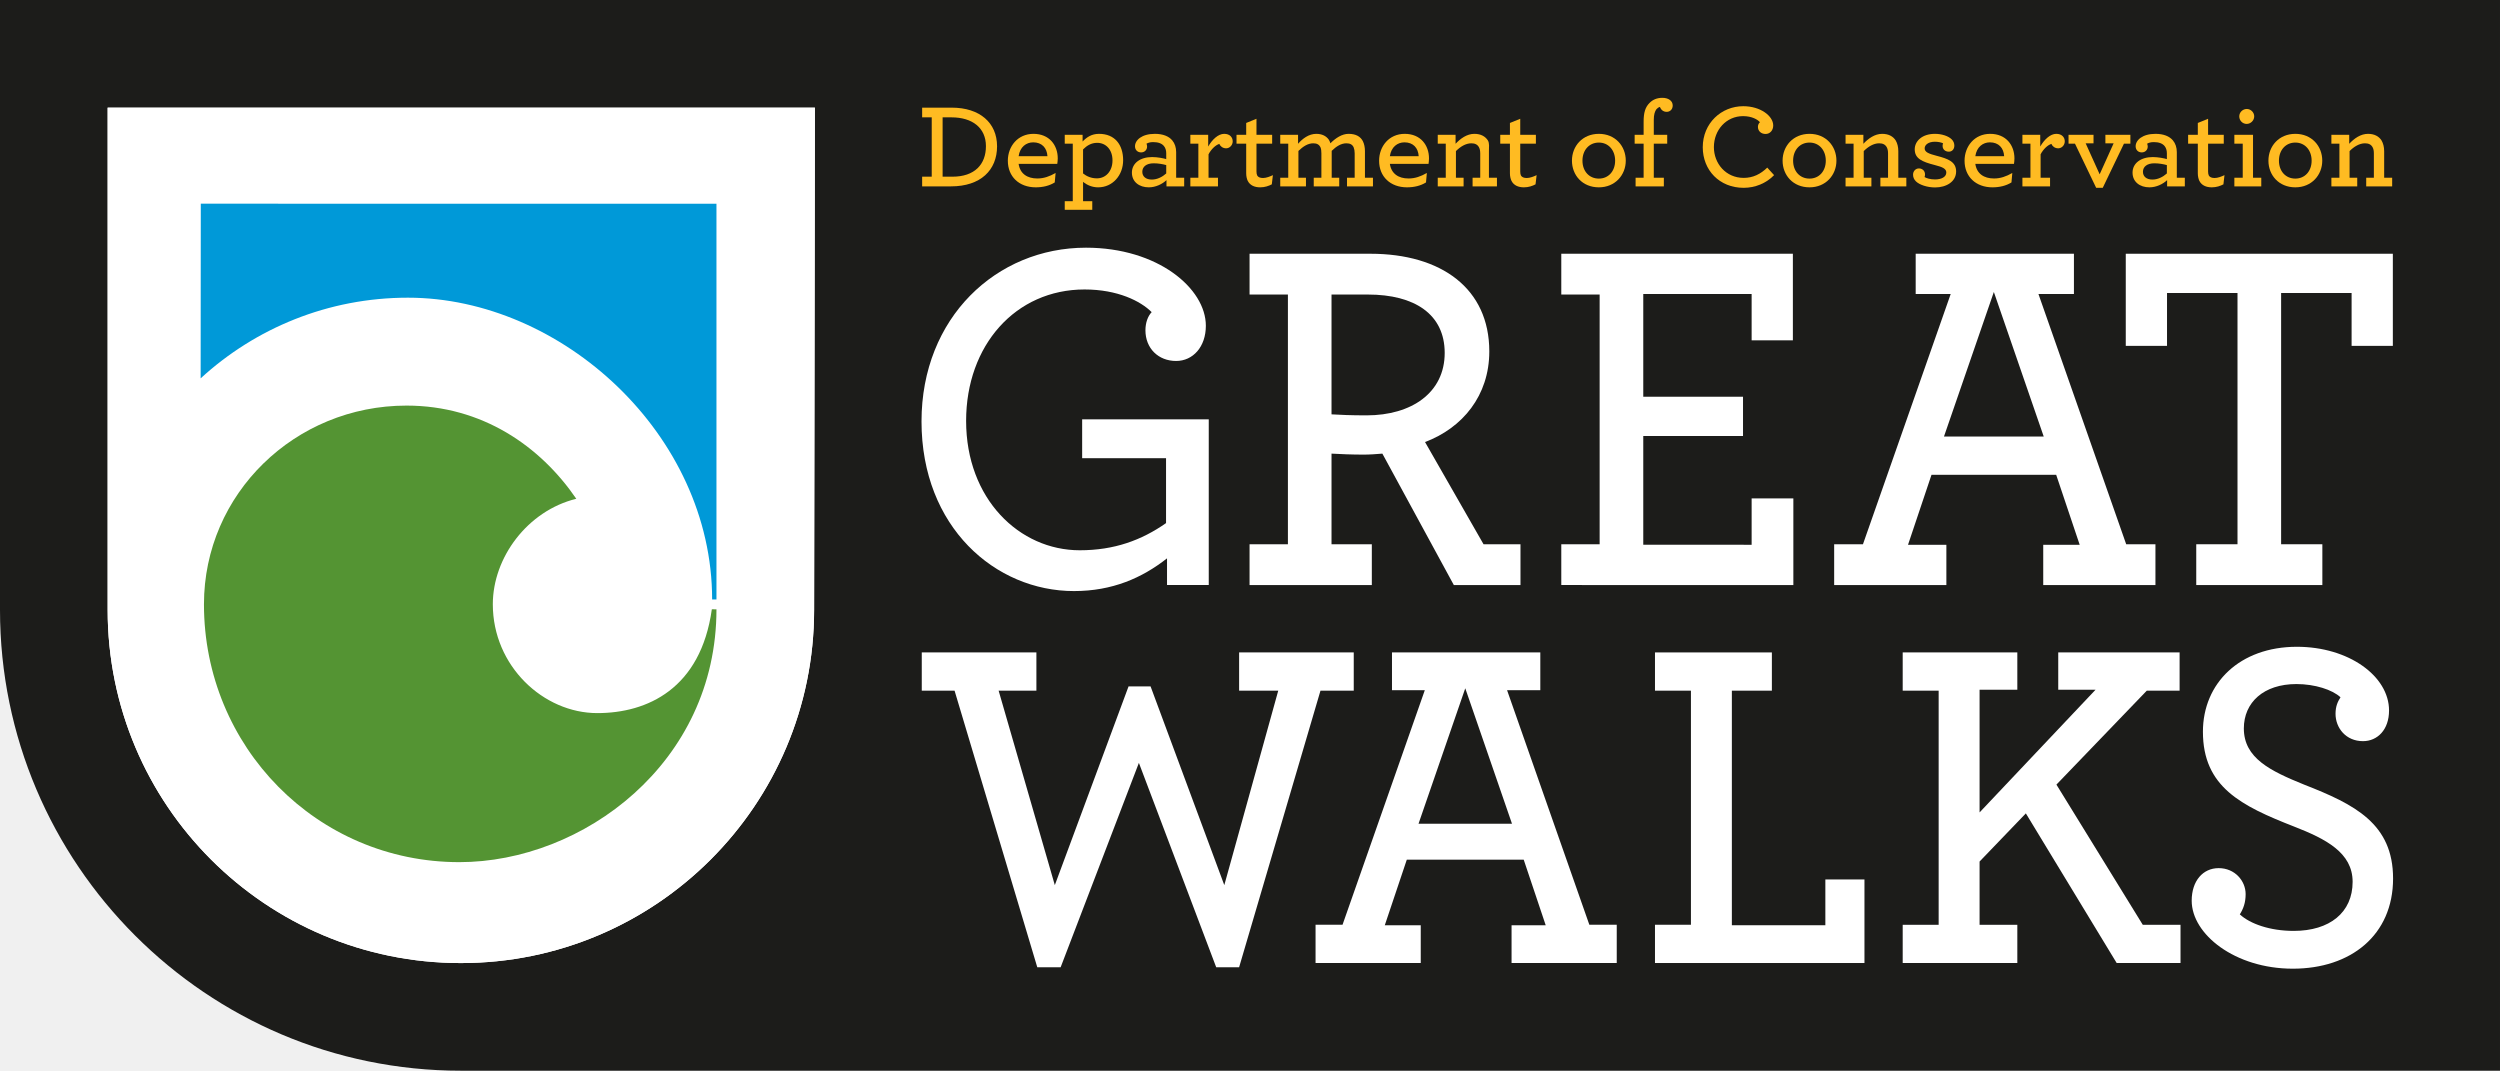
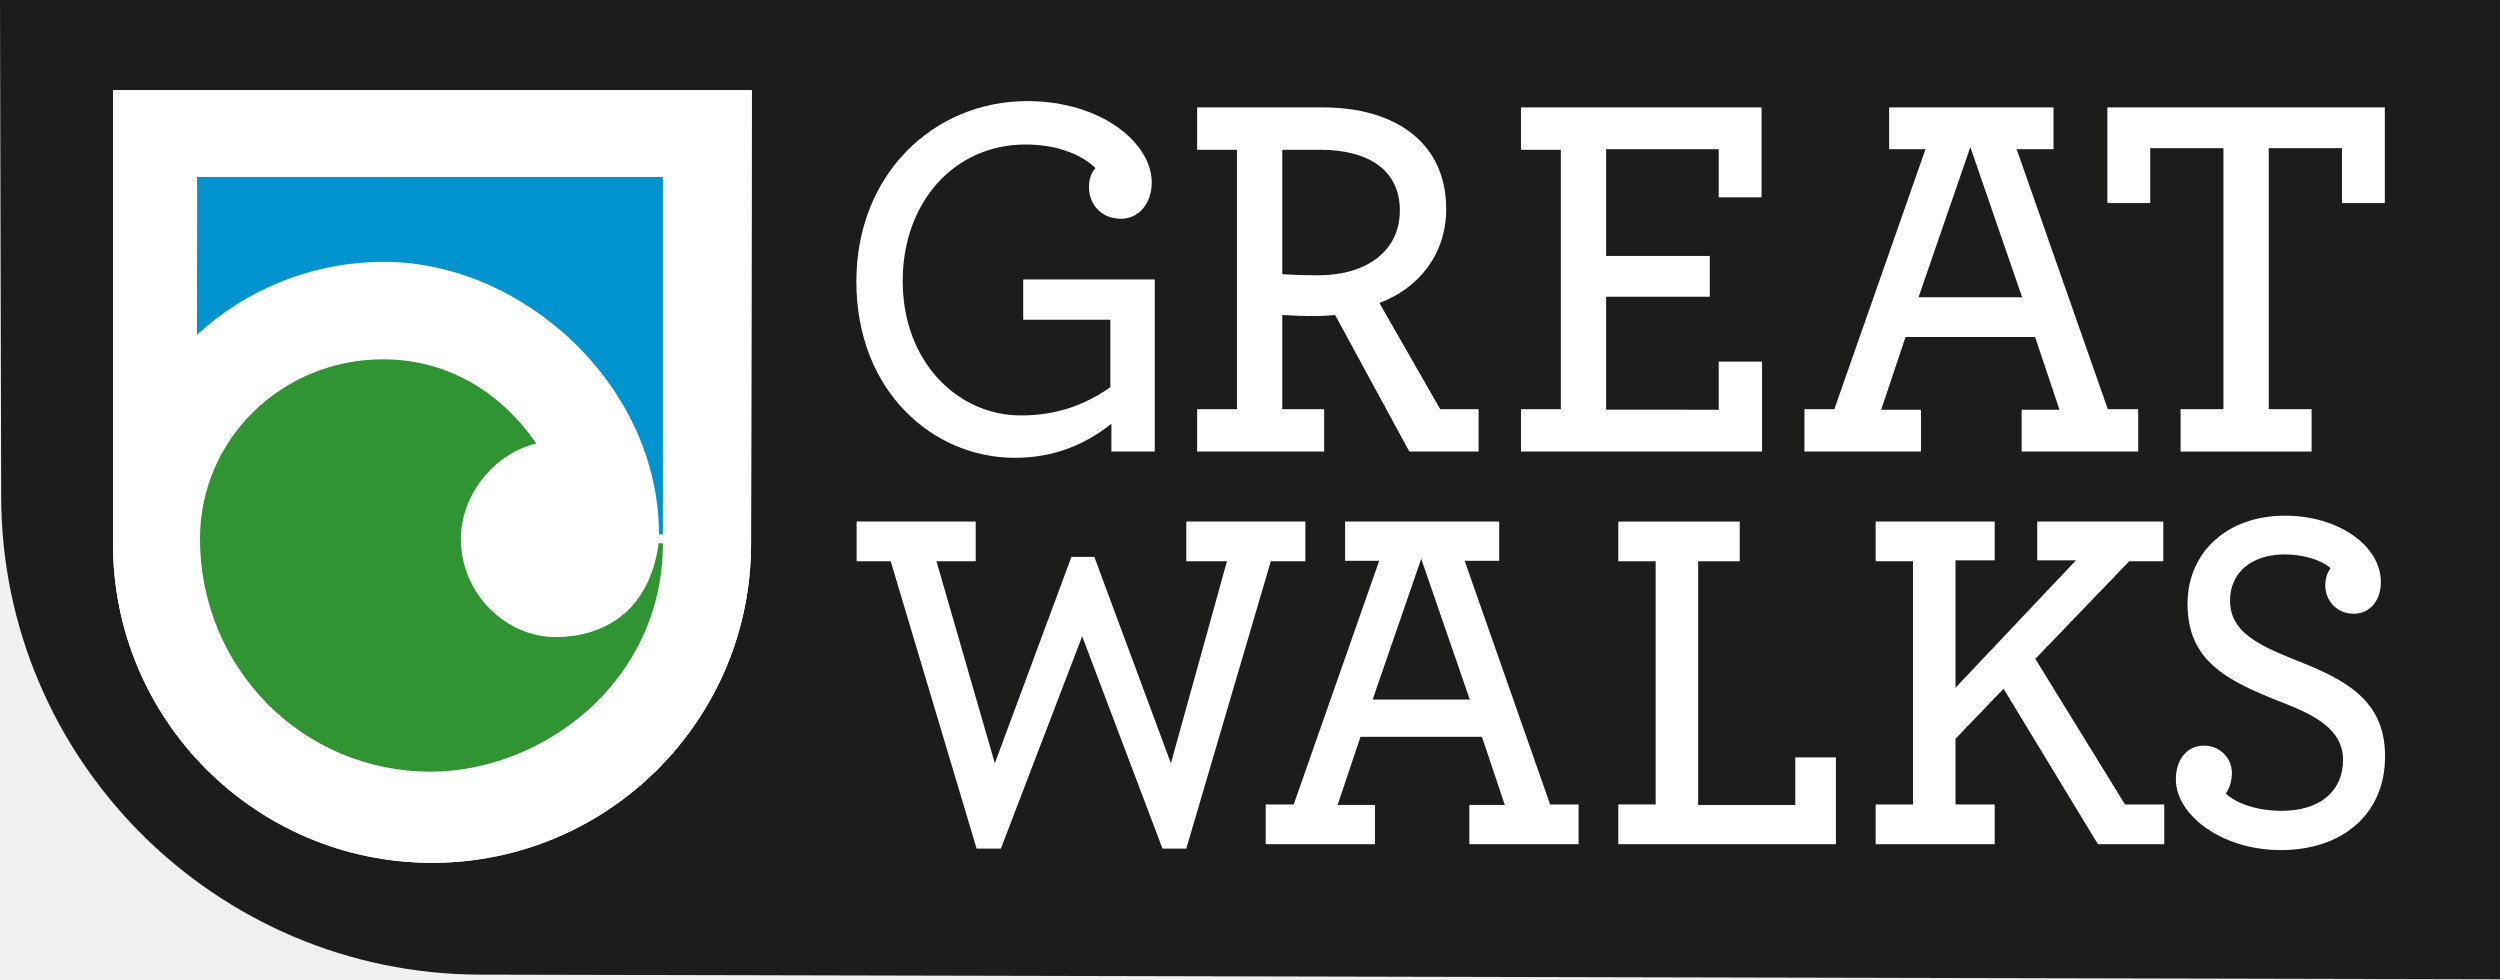
- <svg xmlns="http://www.w3.org/2000/svg" width="559.578" height="239.657" id="svg2" version="1.1">
+ <svg xmlns="http://www.w3.org/2000/svg" width="538.664" height="211.01" id="svg2" version="1.1">
  <defs id="defs4">
    <clipPath id="clipPath2999" clipPathUnits="userSpaceOnUse">
      <path id="path3001" d="m 0,260.787 515.905,0 L 515.905,0 0,0 0,260.787 z" />
    </clipPath>
  </defs>
-   <g id="layer1" transform="translate(-43.78268,-355.3906)">
-     <g transform="matrix(1.25,0,0,-1.25,1.121553,638.2493)" id="g2993">
-       <g id="g2995">
-         <g clip-path="url(#clipPath2999)" id="g2997">
-           <g transform="translate(34.1289,117.082)" id="g3003">
-             <path id="path3005" style="fill:#1c1c1a;fill-opacity:1;fill-rule:nonzero;stroke:none" d="m 0,0 0,109.205 447.662,0 0,-191.726 -365.138,0 C 37.021,-82.521 0,-45.503 0,0" />
-           </g>
-           <g transform="translate(199.1396,150.8271)" id="g3007">
-             <path id="path3009" style="fill:#ffffff;fill-opacity:1;fill-rule:nonzero;stroke:none" d="m 0,0 c 0,18.572 13.396,31.108 29.453,31.108 12.881,0 21.462,-7.308 21.462,-13.977 0,-3.785 -2.314,-6.308 -5.322,-6.308 -3.175,0 -5.496,2.247 -5.496,5.497 0,1.353 0.431,2.526 1.115,3.248 -1.975,1.98 -6.094,4.058 -12.017,4.058 -12.367,0 -21.208,-10.008 -21.208,-23.532 0,-13.977 9.53,-23.168 20.349,-23.168 6.181,0 11.072,1.799 15.451,4.866 l 0,11.626 -15.022,0 0,6.949 22.67,0 0,-29.666 -7.473,0 0,4.778 C 39.496,-28.032 34.171,-30.38 27.3,-30.38 13.224,-30.38 0,-18.932 0,0" />
-           </g>
-           <g transform="translate(313.7012,128.8301)" id="g3011">
-             <path id="path3013" style="fill:#ffffff;fill-opacity:1;fill-rule:nonzero;stroke:none" d="m 0,0 6.867,0 0,44.715 -6.867,0 0,7.305 41.469,0 0,-15.509 -7.385,0 0,8.299 -19.405,0 0,-18.395 17.861,0 0,-7.033 -17.861,0.004 0,-19.471 19.405,-0.007 0,8.298 7.471,0 0,-15.512 L 0,-7.302 0,0 z" />
-           </g>
-           <g transform="translate(400.0869,148.1221)" id="g3015">
-             <path id="path3017" style="fill:#ffffff;fill-opacity:1;fill-rule:nonzero;stroke:none" d="M 0,0 -8.929,25.882 -17.859,0 0,0 z m -37.524,-19.292 5.156,0 15.711,44.81 -6.269,0 0,7.21 28.337,0 0,-7.21 -6.355,0 15.713,-44.81 5.238,0 0,-7.306 -20.093,0 0,7.214 6.526,0 -4.209,12.533 -22.323,0 -4.206,-12.533 6.867,0 0,-7.214 -20.093,0 0,7.306 z" />
-           </g>
-           <g transform="translate(427.4004,128.8301)" id="g3019">
-             <path id="path3021" style="fill:#ffffff;fill-opacity:1;fill-rule:nonzero;stroke:none" d="m 0,0 7.387,0 0,44.99 -12.621,0 0,-9.465 -7.387,0 0,16.495 47.824,0 0,-16.495 -7.385,0 0,9.465 -12.621,0 0,-44.99 7.384,0 0,-7.306 L 0,-7.306 0,0 z" />
-           </g>
-           <g transform="translate(205.0586,102.6123)" id="g3023">
-             <path id="path3025" style="fill:#ffffff;fill-opacity:1;fill-rule:nonzero;stroke:none" d="m 0,0 -5.874,0 0,6.848 20.527,0 0,-6.848 -6.763,0 10.062,-34.821 13.201,35.582 3.947,0 13.199,-35.582 9.66,34.821 -7.006,0 0,6.848 20.526,0 0,-6.848 -5.957,0 -14.569,-49.523 -4.105,0 -13.842,36.593 -14.01,-36.593 -4.187,0 L 0,0 z" />
-           </g>
-           <g transform="translate(304.875,78.7813)" id="g3027">
-             <path id="path3029" style="fill:#ffffff;fill-opacity:1;fill-rule:nonzero;stroke:none" d="M 0,0 -8.369,24.257 -16.74,0 0,0 z m -35.176,-18.085 4.83,0 14.733,42.002 -5.877,0 0,6.762 26.56,0 0,-6.762 -5.953,0 14.732,-42.002 4.907,0 0,-6.851 -18.834,0 0,6.763 6.113,0 -3.939,11.747 -20.931,0 -3.944,-11.747 6.439,0 0,-6.763 -18.836,0 0,6.851 z" />
-           </g>
-           <g transform="translate(330.4785,60.6963)" id="g3031">
-             <path id="path3033" style="fill:#ffffff;fill-opacity:1;fill-rule:nonzero;stroke:none" d="m 0,0 6.438,0 0,41.916 -6.438,0 0,6.848 20.931,0 0,-6.848 -7.166,0 0,-42.004 16.743,0 0,8.199 7.002,0 0,-14.962 L 0,-6.851 0,0 z" />
-           </g>
-           <g transform="translate(374.8359,60.6924)" id="g3035">
-             <path id="path3037" style="fill:#ffffff;fill-opacity:1;fill-rule:nonzero;stroke:none" d="m 0,0 6.438,0 0,41.92 -6.438,0 0,6.847 20.525,0 0,-6.679 -6.759,0 0,-21.968 20.767,21.968 -6.681,0 0,6.679 21.732,0 0,-6.847 -5.876,0 L 27.527,25.1 42.986,0 l 6.761,0 0,-6.847 -11.432,0 -16.263,26.793 -8.286,-8.621 0,-11.325 6.759,0 0,-6.847 L 0,-6.847 0,0 z" />
-           </g>
-           <g transform="translate(426.585,65.0029)" id="g3039">
-             <path id="path3041" style="fill:#ffffff;fill-opacity:1;fill-rule:nonzero;stroke:none" d="m 0,0 c 0,3.55 2.01,5.832 4.829,5.832 2.899,0 4.829,-2.282 4.829,-4.649 0,-1.519 -0.399,-2.619 -1.042,-3.633 1.846,-1.693 5.391,-2.957 9.656,-2.957 6.44,0 10.544,3.296 10.544,8.787 0,5.239 -4.829,7.689 -10.465,9.889 C 8.854,16.984 2.01,20.371 2.01,30.255 c 0,8.71 6.606,15.214 16.827,15.214 9.257,0 16.501,-5.236 16.501,-11.409 0,-3.468 -2.095,-5.492 -4.669,-5.492 -3.061,0 -4.913,2.368 -4.913,4.901 0,1.351 0.404,2.197 0.89,2.956 -1.452,1.352 -4.586,2.368 -7.891,2.368 -5.879,0 -9.418,-3.296 -9.418,-7.945 0,-5.324 4.748,-7.608 10.787,-10.059 C 29.221,17.241 36.06,13.778 36.06,3.975 36.06,-6.168 28.491,-12.174 18.11,-12.174 7.728,-12.174 0,-6 0,0" />
-           </g>
-           <g transform="translate(292.8232,163.0879)" id="g3043">
-             <path id="path3045" style="fill:#ffffff;fill-opacity:1;fill-rule:nonzero;stroke:none" d="m 0,0 c 0,6.942 -5.406,10.457 -13.735,10.457 l -6.53,0 0,-21.454 c 1.465,-0.086 3.439,-0.181 6.268,-0.181 C -5.925,-11.178 0,-7.121 0,0 m -34.942,-34.258 6.868,0 0,44.715 -6.868,0 0,7.305 21.636,0 c 12.707,0 21.293,-6.223 21.293,-17.487 0,-7.934 -4.808,-13.704 -11.508,-16.231 l 10.477,-18.302 6.615,0 0,-7.302 -11.937,0 -12.795,23.531 c -1.115,-0.088 -2.233,-0.178 -3.35,-0.178 -2.057,0 -4.289,0.09 -5.754,0.178 l 0,-16.229 7.216,0 0,-7.302 -21.893,0 0,7.302 z" />
-           </g>
-           <g transform="translate(53.4043,207.0117)" id="g3047">
-             <path id="path3049" style="fill:#ffffff;fill-opacity:1;fill-rule:nonzero;stroke:none" d="m 0,0 0,-89.93 c 0,-34.931 28.317,-63.246 63.249,-63.246 34.927,0 63.256,28.315 63.256,63.246 L 126.646,-0.002 0,0 z" />
-           </g>
-           <g transform="translate(53.4043,207.0117)" id="g3051">
-             <path id="path3053" style="fill:#ffffff;fill-opacity:1;fill-rule:nonzero;stroke:none" d="m 0,0 0,-89.93 c 0,-34.931 28.317,-63.246 63.249,-63.246 34.927,0 63.256,28.315 63.256,63.246 L 126.646,-0.002 0,0 z" />
-           </g>
-           <g transform="translate(162.4219,117.1797)" id="g3055">
-             <path id="path3057" style="fill:#549433;fill-opacity:1;fill-rule:nonzero;stroke:none" d="m 0,0 c 0,-27.557 -23.968,-45.273 -46.048,-45.273 -25.502,0 -45.723,20.671 -45.723,46.173 0,19.799 16.302,35.58 36.275,35.58 13.526,0 23.951,-7.259 30.396,-16.687 C -33.839,17.646 -40.047,9.27 -40.047,0.9 c 0,-11.043 9.043,-19.484 18.713,-19.484 8.938,0 18.514,4.361 20.506,18.59 L 0,0 z" />
-           </g>
-           <g transform="translate(70.084,189.8125)" id="g3059">
-             <path id="path3061" style="fill:#0099d8;fill-opacity:1;fill-rule:nonzero;stroke:none" d="m 0,0 -0.027,-31.275 c 9.773,8.966 22.81,14.445 37.119,14.445 27.491,0 54.471,-24.492 54.471,-54.033 l 0.775,0 0,70.857 L 0,0 z" />
-           </g>
-           <g transform="translate(204.6758,194.6484)" id="g3063">
-             <path id="path3065" style="fill:#ffbb22;fill-opacity:1;fill-rule:nonzero;stroke:none" d="m 0,0 c 3.965,0 5.999,2.185 5.999,5.465 0,3.256 -2.401,5.16 -6.173,5.16 l -1.584,0 L -1.758,0 0,0 z m -5.423,0 1.716,0 0,10.625 -1.716,0 0,1.738 5.296,0 c 5.01,0 8.119,-2.699 8.119,-6.922 0,-4.262 -2.935,-7.175 -8.248,-7.175 l -5.167,0 0,1.734 z" />
-           </g>
-           <g transform="translate(216.5283,198.3115)" id="g3067">
-             <path id="path3069" style="fill:#ffbb22;fill-opacity:1;fill-rule:nonzero;stroke:none" d="M 0,0 5.163,0 C 5.077,1.479 4.175,2.487 2.613,2.487 1.37,2.487 0.235,1.671 0,0 m 0,-1.373 c 0.257,-1.756 1.545,-2.611 3.345,-2.611 1.174,0 2.184,0.364 3.276,0.986 L 6.47,-4.691 C 5.505,-5.294 4.329,-5.57 3.063,-5.57 c -2.976,0 -4.994,1.926 -4.994,4.757 0,2.591 1.782,4.822 4.587,4.822 2.849,0 4.351,-2.035 4.351,-4.397 0,-0.338 -0.045,-0.705 -0.088,-0.985 l -6.919,0 z" />
-           </g>
-           <g transform="translate(233.3379,197.5605)" id="g3071">
-             <path id="path3073" style="fill:#ffbb22;fill-opacity:1;fill-rule:nonzero;stroke:none" d="m 0,0 c 0,1.93 -1.175,3.15 -2.745,3.15 -1.047,0 -1.841,-0.49 -2.526,-1.177 l 0,-4.305 c 0.643,-0.514 1.458,-0.879 2.487,-0.879 C -1.223,-3.211 0,-1.947 0,0 m -8.55,-7.305 1.437,0 0,10.305 -1.437,0 0,1.586 3.196,0 0,-1.197 c 0.768,0.791 1.625,1.371 2.954,1.371 2.802,0 4.306,-1.928 4.306,-4.735 0,-2.66 -1.861,-4.844 -4.476,-4.844 -1.051,0 -1.973,0.387 -2.701,0.987 l 0,-3.473 1.65,0 0,-1.542 -4.929,0 0,1.542 z" />
-           </g>
-           <g transform="translate(242.9609,195.2285)" id="g3075">
-             <path id="path3077" style="fill:#ffbb22;fill-opacity:1;fill-rule:nonzero;stroke:none" d="m 0,0 0,1.497 c -0.622,0.171 -1.414,0.319 -2.25,0.319 -1.308,0 -2.035,-0.621 -2.035,-1.516 0,-0.837 0.621,-1.394 1.693,-1.394 0.988,0 1.886,0.469 2.592,1.094 m -6.148,0.15 c 0,1.693 1.498,2.784 3.62,2.784 0.965,0 2.036,-0.215 2.528,-0.366 l 0,1.053 c 0,0.533 -0.151,0.963 -0.41,1.283 -0.383,0.471 -1.028,0.709 -1.925,0.709 -0.579,0 -0.923,-0.131 -1.2,-0.281 0.062,-0.148 0.107,-0.34 0.107,-0.514 0,-0.598 -0.449,-1.05 -1.072,-1.05 -0.643,0 -1.094,0.452 -1.094,1.093 0,1.094 1.202,2.231 3.559,2.231 C -0.6,7.092 0.453,6.664 1.07,5.933 1.541,5.375 1.777,4.65 1.777,3.816 l 0,-4.587 1.436,0 0,-1.543 -3.169,0 0,1.116 c -0.75,-0.709 -1.929,-1.289 -3.172,-1.289 -1.692,0 -3.02,0.967 -3.02,2.637" />
-           </g>
-           <g transform="translate(254.8633,200.9688)" id="g3079">
-             <path id="path3081" style="fill:#ffbb22;fill-opacity:1;fill-rule:nonzero;stroke:none" d="m 0,0 c 0,-0.663 -0.535,-1.24 -1.179,-1.24 -0.622,0 -1.05,0.385 -1.221,0.791 -0.686,-0.214 -1.477,-0.987 -1.927,-1.865 l 0,-4.198 1.69,0 0,-1.543 -4.948,0 0,1.543 1.435,0 0,6.104 -1.435,0 0,1.586 3.193,0 0,-2.1 c 0.73,1.267 1.8,2.274 2.871,2.274 C -0.514,1.352 0,0.729 0,0" />
-           </g>
-           <g transform="translate(257.5566,193.8975)" id="g3083">
-             <path id="path3085" style="fill:#ffbb22;fill-opacity:1;fill-rule:nonzero;stroke:none" d="m 0,0 c -0.172,0.366 -0.277,0.839 -0.277,1.351 l 0,5.312 -1.735,0 0,1.586 1.735,0 0,2.123 1.841,0.75 0,-2.873 2.806,0 0,-1.586 -2.806,0 0,-4.99 c 0,-0.301 0.041,-0.515 0.13,-0.707 0.169,-0.303 0.515,-0.451 1.047,-0.451 0.559,0 1.224,0.256 1.761,0.513 L 4.308,-0.62 C 3.771,-0.896 3.084,-1.156 2.229,-1.156 1.201,-1.156 0.408,-0.792 0,0" />
-           </g>
-           <g transform="translate(263.375,194.457)" id="g3087">
-             <path id="path3089" style="fill:#ffbb22;fill-opacity:1;fill-rule:nonzero;stroke:none" d="m 0,0 1.434,0 0,6.104 -1.434,0 0,1.585 3.191,0 0,-1.605 c 0.774,0.897 1.909,1.779 3.258,1.779 1.072,0 1.799,-0.41 2.25,-1.049 0.128,-0.195 0.212,-0.406 0.28,-0.644 0.942,0.943 2.079,1.693 3.257,1.693 1.327,0 2.141,-0.492 2.569,-1.328 0.236,-0.494 0.363,-1.094 0.363,-1.758 l 0,-4.777 1.436,0 0,-1.543 -4.649,0 0,1.543 1.374,0 0,4.369 c 0,0.43 -0.067,0.773 -0.175,1.053 -0.215,0.514 -0.64,0.748 -1.306,0.748 -0.944,0 -1.821,-0.558 -2.634,-1.352 l 0,-4.818 1.349,0 0,-1.543 -4.563,0 0,1.543 1.369,0 0,4.369 c 0,0.43 -0.042,0.773 -0.15,1.053 C 6.983,5.936 6.576,6.17 5.912,6.17 4.927,6.17 4.048,5.568 3.256,4.799 l 0,-4.799 1.35,0 0,-1.543 L 0,-1.543 0,0 z" />
-           </g>
-           <g transform="translate(283.0039,198.3115)" id="g3091">
-             <path id="path3093" style="fill:#ffbb22;fill-opacity:1;fill-rule:nonzero;stroke:none" d="M 0,0 5.163,0 C 5.08,1.479 4.18,2.487 2.617,2.487 1.373,2.487 0.238,1.671 0,0 m 0,-1.373 c 0.26,-1.756 1.543,-2.611 3.346,-2.611 1.177,0 2.185,0.364 3.277,0.986 L 6.473,-4.691 C 5.506,-5.294 4.332,-5.57 3.065,-5.57 c -2.977,0 -4.991,1.926 -4.991,4.757 0,2.591 1.78,4.822 4.586,4.822 2.846,0 4.348,-2.035 4.348,-4.397 0,-0.338 -0.041,-0.705 -0.084,-0.985 l -6.924,0 z" />
-           </g>
-           <g transform="translate(294.7715,200.541)" id="g3095">
-             <path id="path3097" style="fill:#ffbb22;fill-opacity:1;fill-rule:nonzero;stroke:none" d="m 0,0 c 0.88,0.942 2.035,1.779 3.363,1.779 1.158,0 1.95,-0.451 2.422,-1.179 0.302,-0.514 0.188,-1.159 0.188,-1.926 l 0,-4.758 1.435,0 0,-1.543 -4.363,0 0,1.543 1.369,0 0,4.35 c 0,0.449 -0.065,0.811 -0.217,1.091 -0.256,0.495 -0.706,0.729 -1.369,0.729 -1.01,0 -1.97,-0.602 -2.764,-1.393 l 0,-4.777 1.372,0 0,-1.543 -4.628,0 0,1.543 1.436,0 0,6.104 -1.436,0 0,1.585 L 0,1.605 0,0 z" />
-           </g>
-           <g transform="translate(304.7852,193.8975)" id="g3099">
-             <path id="path3101" style="fill:#ffbb22;fill-opacity:1;fill-rule:nonzero;stroke:none" d="m 0,0 c -0.174,0.366 -0.281,0.839 -0.281,1.351 l 0,5.312 -1.734,0 0,1.586 1.734,0 0,2.123 1.847,0.75 0,-2.873 2.802,0 0,-1.586 -2.802,0 0,-4.99 c 0,-0.301 0.039,-0.515 0.123,-0.707 0.176,-0.303 0.515,-0.451 1.05,-0.451 0.558,0 1.222,0.256 1.759,0.513 L 4.304,-0.62 C 3.769,-0.896 3.084,-1.156 2.229,-1.156 1.198,-1.156 0.404,-0.792 0,0" />
-           </g>
-           <g transform="translate(323.3418,197.5176)" id="g3103">
-             <path id="path3105" style="fill:#ffbb22;fill-opacity:1;fill-rule:nonzero;stroke:none" d="M 0,0 C 0,1.889 -1.199,3.24 -2.912,3.24 -4.649,3.24 -5.85,1.889 -5.85,0 c 0,-1.885 1.201,-3.211 2.938,-3.211 C -1.199,-3.211 0,-1.885 0,0 m -7.732,0 c 0,2.596 1.882,4.803 4.82,4.803 2.933,0 4.818,-2.188 4.818,-4.803 0,-2.569 -1.906,-4.776 -4.818,-4.776 -2.959,0 -4.82,2.184 -4.82,4.776" />
-           </g>
-           <g transform="translate(331.3574,207.1387)" id="g3107">
-             <path id="path3109" style="fill:#ffbb22;fill-opacity:1;fill-rule:nonzero;stroke:none" d="m 0,0 c -0.232,-0.061 -0.448,-0.215 -0.619,-0.406 -0.299,-0.405 -0.473,-0.988 -0.473,-1.886 l 0,-2.7 2.403,0 0,-1.586 -2.403,0 0,-6.104 1.801,0 0,-1.543 -5.059,0 0,1.543 1.436,0 0,6.104 -1.606,0 0,1.586 1.606,0 0,2.359 c 0,1.563 0.28,2.592 1.074,3.363 0.578,0.583 1.329,0.901 2.291,0.901 1.072,0 1.844,-0.535 1.844,-1.373 0,-0.707 -0.492,-1.137 -1.072,-1.137 C 0.582,-0.879 0.195,-0.492 0,0" />
-           </g>
-           <g transform="translate(339.0332,199.9199)" id="g3111">
-             <path id="path3113" style="fill:#ffbb22;fill-opacity:1;fill-rule:nonzero;stroke:none" d="m 0,0 c 0,4.309 3.321,7.35 7.261,7.35 3.087,0 5.357,-1.758 5.357,-3.453 0,-0.894 -0.597,-1.52 -1.37,-1.52 -0.792,0 -1.37,0.515 -1.37,1.287 0,0.364 0.171,0.664 0.362,0.814 C 9.858,4.949 8.805,5.572 7.22,5.572 4.199,5.572 1.994,3.084 1.994,0.02 c 0,-2.934 2.142,-5.506 5.336,-5.506 1.67,0 3.041,0.685 4.218,1.843 l 1.225,-1.351 C 11.377,-6.449 9.386,-7.264 7.33,-7.264 2.978,-7.264 0,-4.093 0,0" />
-           </g>
-           <g transform="translate(361.0645,197.5176)" id="g3115">
-             <path id="path3117" style="fill:#ffbb22;fill-opacity:1;fill-rule:nonzero;stroke:none" d="m 0,0 c 0,1.889 -1.201,3.24 -2.914,3.24 -1.737,0 -2.938,-1.351 -2.938,-3.24 0,-1.885 1.201,-3.211 2.938,-3.211 C -1.201,-3.211 0,-1.885 0,0 m -7.736,0 c 0,2.596 1.884,4.803 4.822,4.803 2.934,0 4.819,-2.188 4.819,-4.803 0,-2.569 -1.905,-4.776 -4.819,-4.776 -2.957,0 -4.822,2.184 -4.822,4.776" />
-           </g>
-           <g transform="translate(367.7939,200.541)" id="g3119">
-             <path id="path3121" style="fill:#ffbb22;fill-opacity:1;fill-rule:nonzero;stroke:none" d="m 0,0 c 0.88,0.942 2.036,1.779 3.364,1.779 1.159,0 1.951,-0.451 2.422,-1.179 0.3,-0.514 0.471,-1.159 0.471,-1.926 l 0,-4.758 1.436,0 0,-1.543 -4.647,0 0,1.543 1.371,0 0,4.35 c 0,0.449 -0.066,0.811 -0.218,1.091 -0.254,0.495 -0.706,0.729 -1.372,0.729 -1.003,0 -1.969,-0.602 -2.762,-1.393 l 0,-4.777 1.372,0 0,-1.543 -4.628,0 0,1.543 1.436,0 0,6.104 -1.436,0 0,1.585 L 0,1.605 0,0 z" />
-           </g>
-           <g transform="translate(383.0977,199.127)" id="g3123">
-             <path id="path3125" style="fill:#ffbb22;fill-opacity:1;fill-rule:nonzero;stroke:none" d="m 0,0 c -0.645,0 -1.117,0.406 -1.117,1.028 0,0.151 0.021,0.324 0.087,0.472 -0.366,0.172 -0.9,0.28 -1.478,0.28 -1.18,0 -1.822,-0.58 -1.822,-1.178 0,-0.684 0.706,-0.967 2.185,-1.352 1.993,-0.515 3.45,-1.051 3.45,-2.787 0,-1.84 -1.759,-2.868 -3.772,-2.868 -1.391,0 -2.805,0.471 -3.428,1.091 -0.343,0.342 -0.513,0.728 -0.513,1.201 0,0.599 0.429,1.113 1.051,1.113 0.595,0 1.091,-0.406 1.091,-1.071 0,-0.173 -0.021,-0.32 -0.086,-0.472 0.342,-0.215 1.03,-0.429 1.885,-0.429 1.115,0 2.013,0.429 2.013,1.243 0,0.665 -0.663,0.983 -2.034,1.328 -2.356,0.6 -3.621,1.182 -3.621,2.83 0,1.413 1.265,2.764 3.621,2.764 1.2,0 2.4,-0.382 3.002,-0.987 C 0.833,1.885 0.984,1.5 0.984,1.094 0.984,0.429 0.573,0 0,0" />
-           </g>
-           <g transform="translate(387.8398,198.3115)" id="g3127">
-             <path id="path3129" style="fill:#ffbb22;fill-opacity:1;fill-rule:nonzero;stroke:none" d="M 0,0 5.164,0 C 5.078,1.479 4.18,2.487 2.615,2.487 1.373,2.487 0.236,1.671 0,0 m 0,-1.373 c 0.258,-1.756 1.543,-2.611 3.346,-2.611 1.177,0 2.185,0.364 3.277,0.986 L 6.472,-4.691 C 5.508,-5.294 4.331,-5.57 3.067,-5.57 c -2.978,0 -4.995,1.926 -4.995,4.757 0,2.591 1.78,4.822 4.586,4.822 2.85,0 4.347,-2.035 4.347,-4.397 0,-0.338 -0.039,-0.705 -0.083,-0.985 l -6.922,0 z" />
-           </g>
-           <g transform="translate(403.8574,200.9688)" id="g3131">
-             <path id="path3133" style="fill:#ffbb22;fill-opacity:1;fill-rule:nonzero;stroke:none" d="m 0,0 c 0,-0.663 -0.533,-1.24 -1.178,-1.24 -0.621,0 -1.049,0.385 -1.22,0.791 -0.688,-0.214 -1.479,-0.987 -1.93,-1.865 l 0,-4.198 1.693,0 0,-1.543 -4.949,0 0,1.543 1.437,0 0,6.104 -1.437,0 0,1.586 3.191,0 0,-2.1 c 0.731,1.267 1.801,2.274 2.872,2.274 C -0.514,1.352 0,0.729 0,0" />
-           </g>
-           <g transform="translate(405.6855,200.5605)" id="g3135">
-             <path id="path3137" style="fill:#ffbb22;fill-opacity:1;fill-rule:nonzero;stroke:none" d="m 0,0 -1.154,0 0,1.586 4.474,0 0,-1.52 -1.409,0 2.507,-5.551 2.505,5.551 -1.478,0 0,1.52 4.477,0 0,-1.586 -1.154,0 -3.795,-7.904 -1.18,0 L 0,0 z" />
-           </g>
-           <g transform="translate(422.1396,195.2285)" id="g3139">
-             <path id="path3141" style="fill:#ffbb22;fill-opacity:1;fill-rule:nonzero;stroke:none" d="m 0,0 0,1.497 c -0.622,0.171 -1.413,0.319 -2.247,0.319 -1.309,0 -2.039,-0.621 -2.039,-1.516 0,-0.837 0.622,-1.394 1.693,-1.394 0.988,0 1.888,0.469 2.593,1.094 m -6.147,0.15 c 0,1.693 1.5,2.784 3.619,2.784 0.965,0 2.034,-0.215 2.528,-0.366 l 0,1.053 c 0,0.533 -0.151,0.963 -0.407,1.283 -0.387,0.471 -1.03,0.709 -1.928,0.709 -0.578,0 -0.92,-0.131 -1.201,-0.281 0.064,-0.148 0.109,-0.34 0.109,-0.514 0,-0.598 -0.451,-1.05 -1.074,-1.05 -0.643,0 -1.092,0.452 -1.092,1.093 0,1.094 1.201,2.231 3.558,2.231 1.436,0 2.485,-0.428 3.105,-1.159 C 1.542,5.375 1.78,4.65 1.78,3.816 l 0,-4.587 1.435,0 0,-1.543 -3.171,0 0,1.116 c -0.749,-0.709 -1.93,-1.289 -3.173,-1.289 -1.692,0 -3.018,0.967 -3.018,2.637" />
-           </g>
-           <g transform="translate(427.957,193.8975)" id="g3143">
-             <path id="path3145" style="fill:#ffbb22;fill-opacity:1;fill-rule:nonzero;stroke:none" d="m 0,0 c -0.169,0.366 -0.277,0.839 -0.277,1.351 l 0,5.312 -1.736,0 0,1.586 1.736,0 0,2.123 1.84,0.75 0,-2.873 2.808,0 0,-1.586 -2.808,0 0,-4.99 c 0,-0.301 0.046,-0.515 0.13,-0.707 0.172,-0.303 0.516,-0.451 1.049,-0.451 0.559,0 1.221,0.256 1.758,0.513 L 4.308,-0.62 C 3.771,-0.896 3.086,-1.156 2.229,-1.156 1.201,-1.156 0.408,-0.792 0,0" />
-           </g>
-           <g transform="translate(435.1016,205.4482)" id="g3147">
-             <path id="path3149" style="fill:#ffbb22;fill-opacity:1;fill-rule:nonzero;stroke:none" d="M 0,0 C 0,0.728 0.622,1.327 1.349,1.327 2.055,1.327 2.678,0.728 2.678,0 2.678,-0.752 2.033,-1.351 1.328,-1.351 0.599,-1.351 0,-0.752 0,0 m -0.877,-10.991 1.499,0 0,6.103 -1.499,0 0,1.586 3.342,0 0,-7.689 1.478,0 0,-1.543 -4.82,0 0,1.543 z" />
-           </g>
-           <g transform="translate(448.0605,197.5176)" id="g3151">
-             <path id="path3153" style="fill:#ffbb22;fill-opacity:1;fill-rule:nonzero;stroke:none" d="m 0,0 c 0,1.889 -1.201,3.24 -2.918,3.24 -1.733,0 -2.934,-1.351 -2.934,-3.24 0,-1.885 1.201,-3.211 2.934,-3.211 C -1.201,-3.211 0,-1.885 0,0 m -7.736,0 c 0,2.596 1.884,4.803 4.818,4.803 2.939,0 4.822,-2.188 4.822,-4.803 0,-2.569 -1.904,-4.776 -4.822,-4.776 -2.953,0 -4.818,2.184 -4.818,4.776" />
-           </g>
-           <g transform="translate(454.79,200.541)" id="g3155">
-             <path id="path3157" style="fill:#ffbb22;fill-opacity:1;fill-rule:nonzero;stroke:none" d="m 0,0 c 0.88,0.942 2.036,1.779 3.366,1.779 1.155,0 1.947,-0.451 2.42,-1.179 0.299,-0.514 0.473,-1.159 0.473,-1.926 l 0,-4.758 1.433,0 0,-1.543 -4.648,0 0,1.543 1.371,0 0,4.35 c 0,0.449 -0.064,0.811 -0.215,1.091 -0.258,0.495 -0.707,0.729 -1.369,0.729 -1.01,0 -1.976,-0.602 -2.765,-1.393 l 0,-4.777 1.371,0 0,-1.543 -4.628,0 0,1.543 1.436,0 0,6.104 -1.436,0 0,1.585 L 0,1.605 0,0 z" />
-           </g>
-         </g>
-       </g>
+   <g id="layer1" transform="translate(-43.53014,-385.0481)">
+     <g id="g3003" transform="matrix(1.25,0,0,-1.25,43.78268,491.8968)">
+       <path d="m 0,0 -0.202,85.479 430.931,0 0,-168.808 L 82.524,-82.521 C 37.021,-82.415 0,-45.503 0,0" style="fill:#1c1c1a;fill-opacity:1;fill-rule:nonzero;stroke:none" id="path3005" />
    </g>
+     <g id="g3007" transform="matrix(1.25,0,0,-1.25,228.0461,445.7154)">
+       <path d="m 0,0 c 0,18.572 13.396,31.108 29.453,31.108 12.881,0 21.462,-7.308 21.462,-13.977 0,-3.785 -2.314,-6.308 -5.322,-6.308 -3.175,0 -5.496,2.247 -5.496,5.497 0,1.353 0.431,2.526 1.115,3.248 -1.975,1.98 -6.094,4.058 -12.017,4.058 -12.367,0 -21.208,-10.008 -21.208,-23.532 0,-13.977 9.53,-23.168 20.349,-23.168 6.181,0 11.072,1.799 15.451,4.866 l 0,11.626 -15.022,0 0,6.949 22.67,0 0,-29.666 -7.473,0 0,4.778 C 39.496,-28.032 34.171,-30.38 27.3,-30.38 13.224,-30.38 0,-18.932 0,0" style="fill:#ffffff;fill-opacity:1;fill-rule:nonzero;stroke:none" id="path3009" />
+     </g>
+     <g id="g3011" transform="matrix(1.25,0,0,-1.25,371.248,473.2117)">
+       <path d="m 0,0 6.867,0 0,44.715 -6.867,0 0,7.305 41.469,0 0,-15.509 -7.385,0 0,8.299 -19.405,0 0,-18.395 17.861,0 0,-7.033 -17.861,0.004 0,-19.471 19.405,-0.007 0,8.298 7.471,0 0,-15.512 L 0,-7.302 0,0 z" style="fill:#ffffff;fill-opacity:1;fill-rule:nonzero;stroke:none" id="path3013" />
+     </g>
+     <g id="g3015" transform="matrix(1.25,0,0,-1.25,479.2302,449.0967)">
+       <path d="M 0,0 -8.929,25.882 -17.859,0 0,0 z m -37.524,-19.292 5.156,0 15.711,44.81 -6.269,0 0,7.21 28.337,0 0,-7.21 -6.355,0 15.713,-44.81 5.238,0 0,-7.306 -20.093,0 0,7.214 6.526,0 -4.209,12.533 -22.323,0 -4.206,-12.533 6.867,0 0,-7.214 -20.093,0 0,7.306 z" style="fill:#ffffff;fill-opacity:1;fill-rule:nonzero;stroke:none" id="path3017" />
+     </g>
+     <g id="g3019" transform="matrix(1.25,0,0,-1.25,513.372,473.2117)">
+       <path d="m 0,0 7.387,0 0,44.99 -12.621,0 0,-9.465 -7.387,0 0,16.495 47.824,0 0,-16.495 -7.385,0 0,9.465 -12.621,0 0,-44.99 7.384,0 0,-7.306 L 0,-7.306 0,0 z" style="fill:#ffffff;fill-opacity:1;fill-rule:nonzero;stroke:none" id="path3021" />
+     </g>
+     <g id="g3023" transform="matrix(1.25,0,0,-1.25,235.4448,505.9839)">
+       <path d="m 0,0 -5.874,0 0,6.848 20.527,0 0,-6.848 -6.763,0 10.062,-34.821 13.201,35.582 3.947,0 13.199,-35.582 9.66,34.821 -7.006,0 0,6.848 20.526,0 0,-6.848 -5.957,0 -14.569,-49.523 -4.105,0 -13.842,36.593 -14.01,-36.593 -4.187,0 L 0,0 z" style="fill:#ffffff;fill-opacity:1;fill-rule:nonzero;stroke:none" id="path3025" />
+     </g>
+     <g id="g3027" transform="matrix(1.25,0,0,-1.25,360.2153,535.7727)">
+       <path d="M 0,0 -8.369,24.257 -16.74,0 0,0 z m -35.176,-18.085 4.83,0 14.733,42.002 -5.877,0 0,6.762 26.56,0 0,-6.762 -5.953,0 14.732,-42.002 4.907,0 0,-6.851 -18.834,0 0,6.763 6.113,0 -3.939,11.747 -20.931,0 -3.944,-11.747 6.439,0 0,-6.763 -18.836,0 0,6.851 z" style="fill:#ffffff;fill-opacity:1;fill-rule:nonzero;stroke:none" id="path3029" />
+     </g>
+     <g id="g3031" transform="matrix(1.25,0,0,-1.25,392.2197,558.379)">
+       <path d="m 0,0 6.438,0 0,41.916 -6.438,0 0,6.848 20.931,0 0,-6.848 -7.166,0 0,-42.004 16.743,0 0,8.199 7.002,0 0,-14.962 L 0,-6.851 0,0 z" style="fill:#ffffff;fill-opacity:1;fill-rule:nonzero;stroke:none" id="path3033" />
+     </g>
+     <g id="g3035" transform="matrix(1.25,0,0,-1.25,447.6664,558.3838)">
+       <path d="m 0,0 6.438,0 0,41.92 -6.438,0 0,6.847 20.525,0 0,-6.679 -6.759,0 0,-21.968 20.767,21.968 -6.681,0 0,6.679 21.732,0 0,-6.847 -5.876,0 L 27.527,25.1 42.986,0 l 6.761,0 0,-6.847 -11.432,0 -16.263,26.793 -8.286,-8.621 0,-11.325 6.759,0 0,-6.847 L 0,-6.847 0,0 z" style="fill:#ffffff;fill-opacity:1;fill-rule:nonzero;stroke:none" id="path3037" />
+     </g>
+     <g id="g3039" transform="matrix(1.25,0,0,-1.25,512.3528,552.9957)">
+       <path d="m 0,0 c 0,3.55 2.01,5.832 4.829,5.832 2.899,0 4.829,-2.282 4.829,-4.649 0,-1.519 -0.399,-2.619 -1.042,-3.633 1.846,-1.693 5.391,-2.957 9.656,-2.957 6.44,0 10.544,3.296 10.544,8.787 0,5.239 -4.829,7.689 -10.465,9.889 C 8.854,16.984 2.01,20.371 2.01,30.255 c 0,8.71 6.606,15.214 16.827,15.214 9.257,0 16.501,-5.236 16.501,-11.409 0,-3.468 -2.095,-5.492 -4.669,-5.492 -3.061,0 -4.913,2.368 -4.913,4.901 0,1.351 0.404,2.197 0.89,2.956 -1.452,1.352 -4.586,2.368 -7.891,2.368 -5.879,0 -9.418,-3.296 -9.418,-7.945 0,-5.324 4.748,-7.608 10.787,-10.059 C 29.221,17.241 36.06,13.778 36.06,3.975 36.06,-6.168 28.491,-12.174 18.11,-12.174 7.728,-12.174 0,-6 0,0" style="fill:#ffffff;fill-opacity:1;fill-rule:nonzero;stroke:none" id="path3041" />
+     </g>
+     <g id="g3043" transform="matrix(1.25,0,0,-1.25,345.1506,430.3895)">
+       <path d="m 0,0 c 0,6.942 -5.406,10.457 -13.735,10.457 l -6.53,0 0,-21.454 c 1.465,-0.086 3.439,-0.181 6.268,-0.181 C -5.925,-11.178 0,-7.121 0,0 m -34.942,-34.258 6.868,0 0,44.715 -6.868,0 0,7.305 21.636,0 c 12.707,0 21.293,-6.223 21.293,-17.487 0,-7.934 -4.808,-13.704 -11.508,-16.231 l 10.477,-18.302 6.615,0 0,-7.302 -11.937,0 -12.795,23.531 c -1.115,-0.088 -2.233,-0.178 -3.35,-0.178 -2.057,0 -4.289,0.09 -5.754,0.178 l 0,-16.229 7.216,0 0,-7.302 -21.893,0 0,7.302 z" style="fill:#ffffff;fill-opacity:1;fill-rule:nonzero;stroke:none" id="path3045" />
+     </g>
+     <g id="g3047" transform="matrix(1.086789,0,0,-1.086789,67.87693,404.4847)">
+       <path d="m 0,0 0,-89.93 c 0,-34.931 28.317,-63.246 63.249,-63.246 34.927,0 63.256,28.315 63.256,63.246 L 126.646,-0.002 0,0 z" style="fill:#ffffff;fill-opacity:1;fill-rule:nonzero;stroke:none" id="path3049" />
+     </g>
+     <g id="g3051" transform="matrix(1.086789,0,0,-1.086789,67.87693,404.4847)">
+       <path d="m 0,0 0,-89.93 c 0,-34.931 28.317,-63.246 63.249,-63.246 34.927,0 63.256,28.315 63.256,63.246 L 126.646,-0.002 0,0 z" style="fill:#ffffff;fill-opacity:1;fill-rule:nonzero;stroke:none" id="path3053" />
+     </g>
+     <path id="path3057" style="fill:#309433;fill-opacity:1;fill-rule:nonzero;stroke:none" d="m 186.356,502.113 c 0,29.949 -26.048,49.202 -50.044,49.202 -27.715,0 -49.691,-22.465 -49.691,-50.18 0,-21.517 17.717,-38.668 39.423,-38.668 14.7,0 26.03,7.889 33.034,18.135 -9.497,2.333 -16.244,11.436 -16.244,20.533 0,12.001 9.828,21.175 20.337,21.175 9.714,0 20.121,-4.739 22.286,-20.203 l 0.9,0.007 z" />
+     <path id="path3061" style="fill:#0093d0;fill-opacity:1;fill-rule:nonzero;stroke:none" d="m 86.004,423.177 -0.029,33.989 c 10.621,-9.744 24.79,-15.699 40.341,-15.699 29.877,0 59.198,26.618 59.198,58.722 l 0.842,0 0,-77.007 -100.352,-0.007 z" />
  </g>
</svg>
